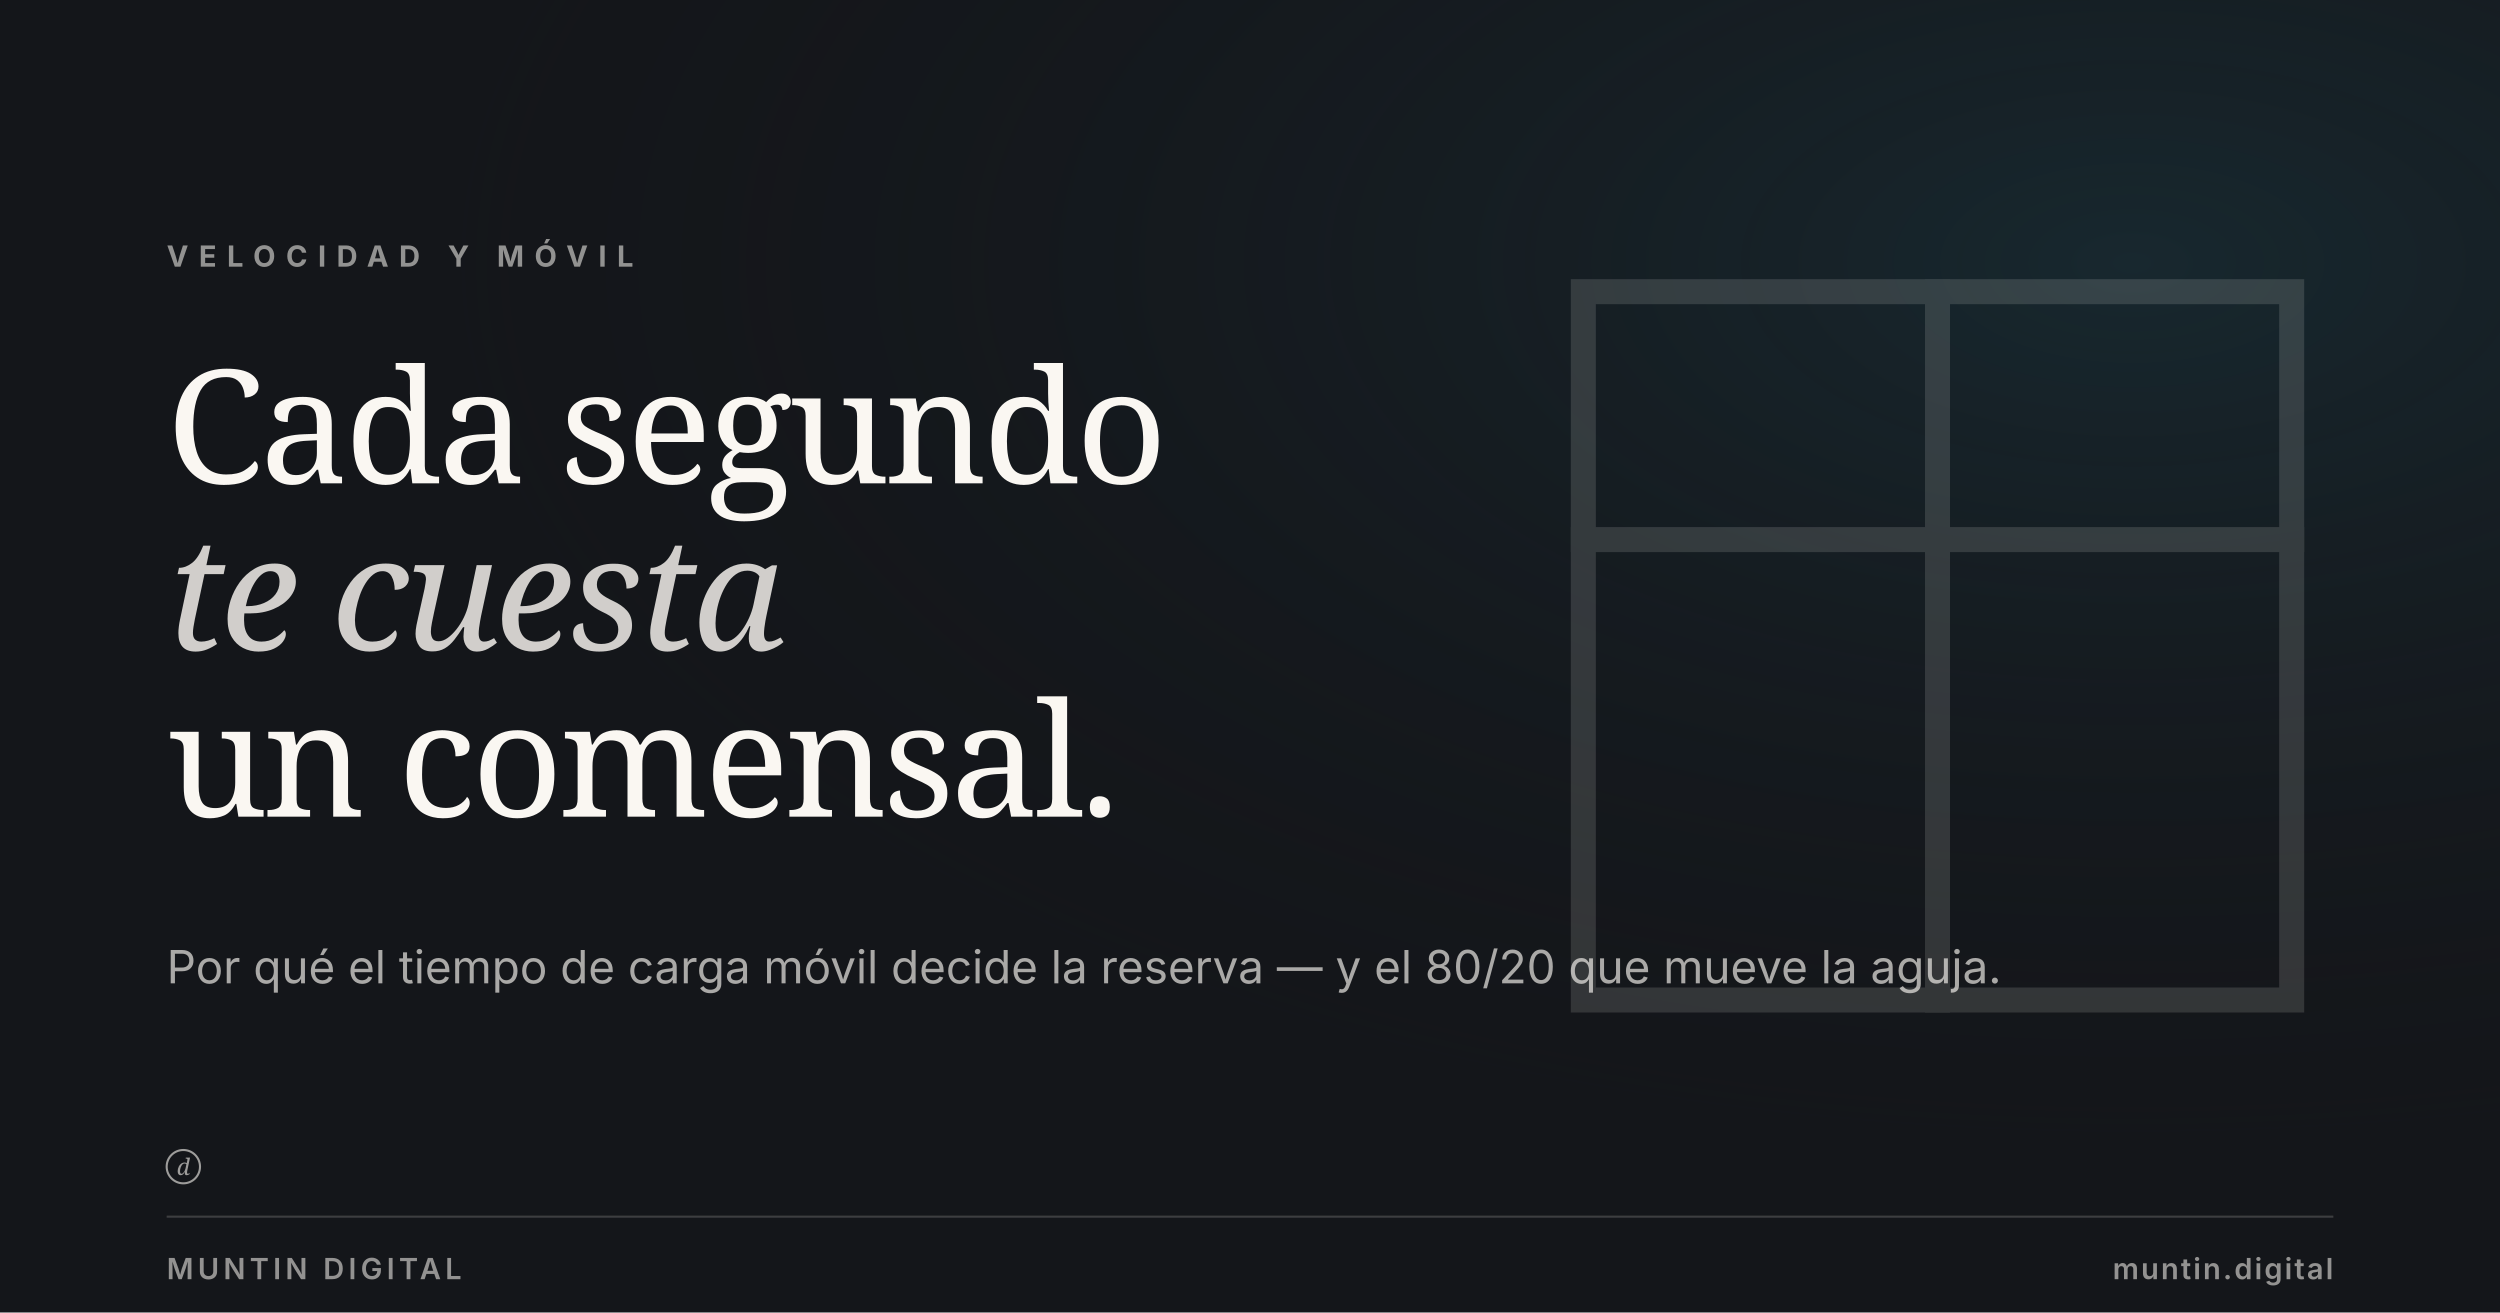
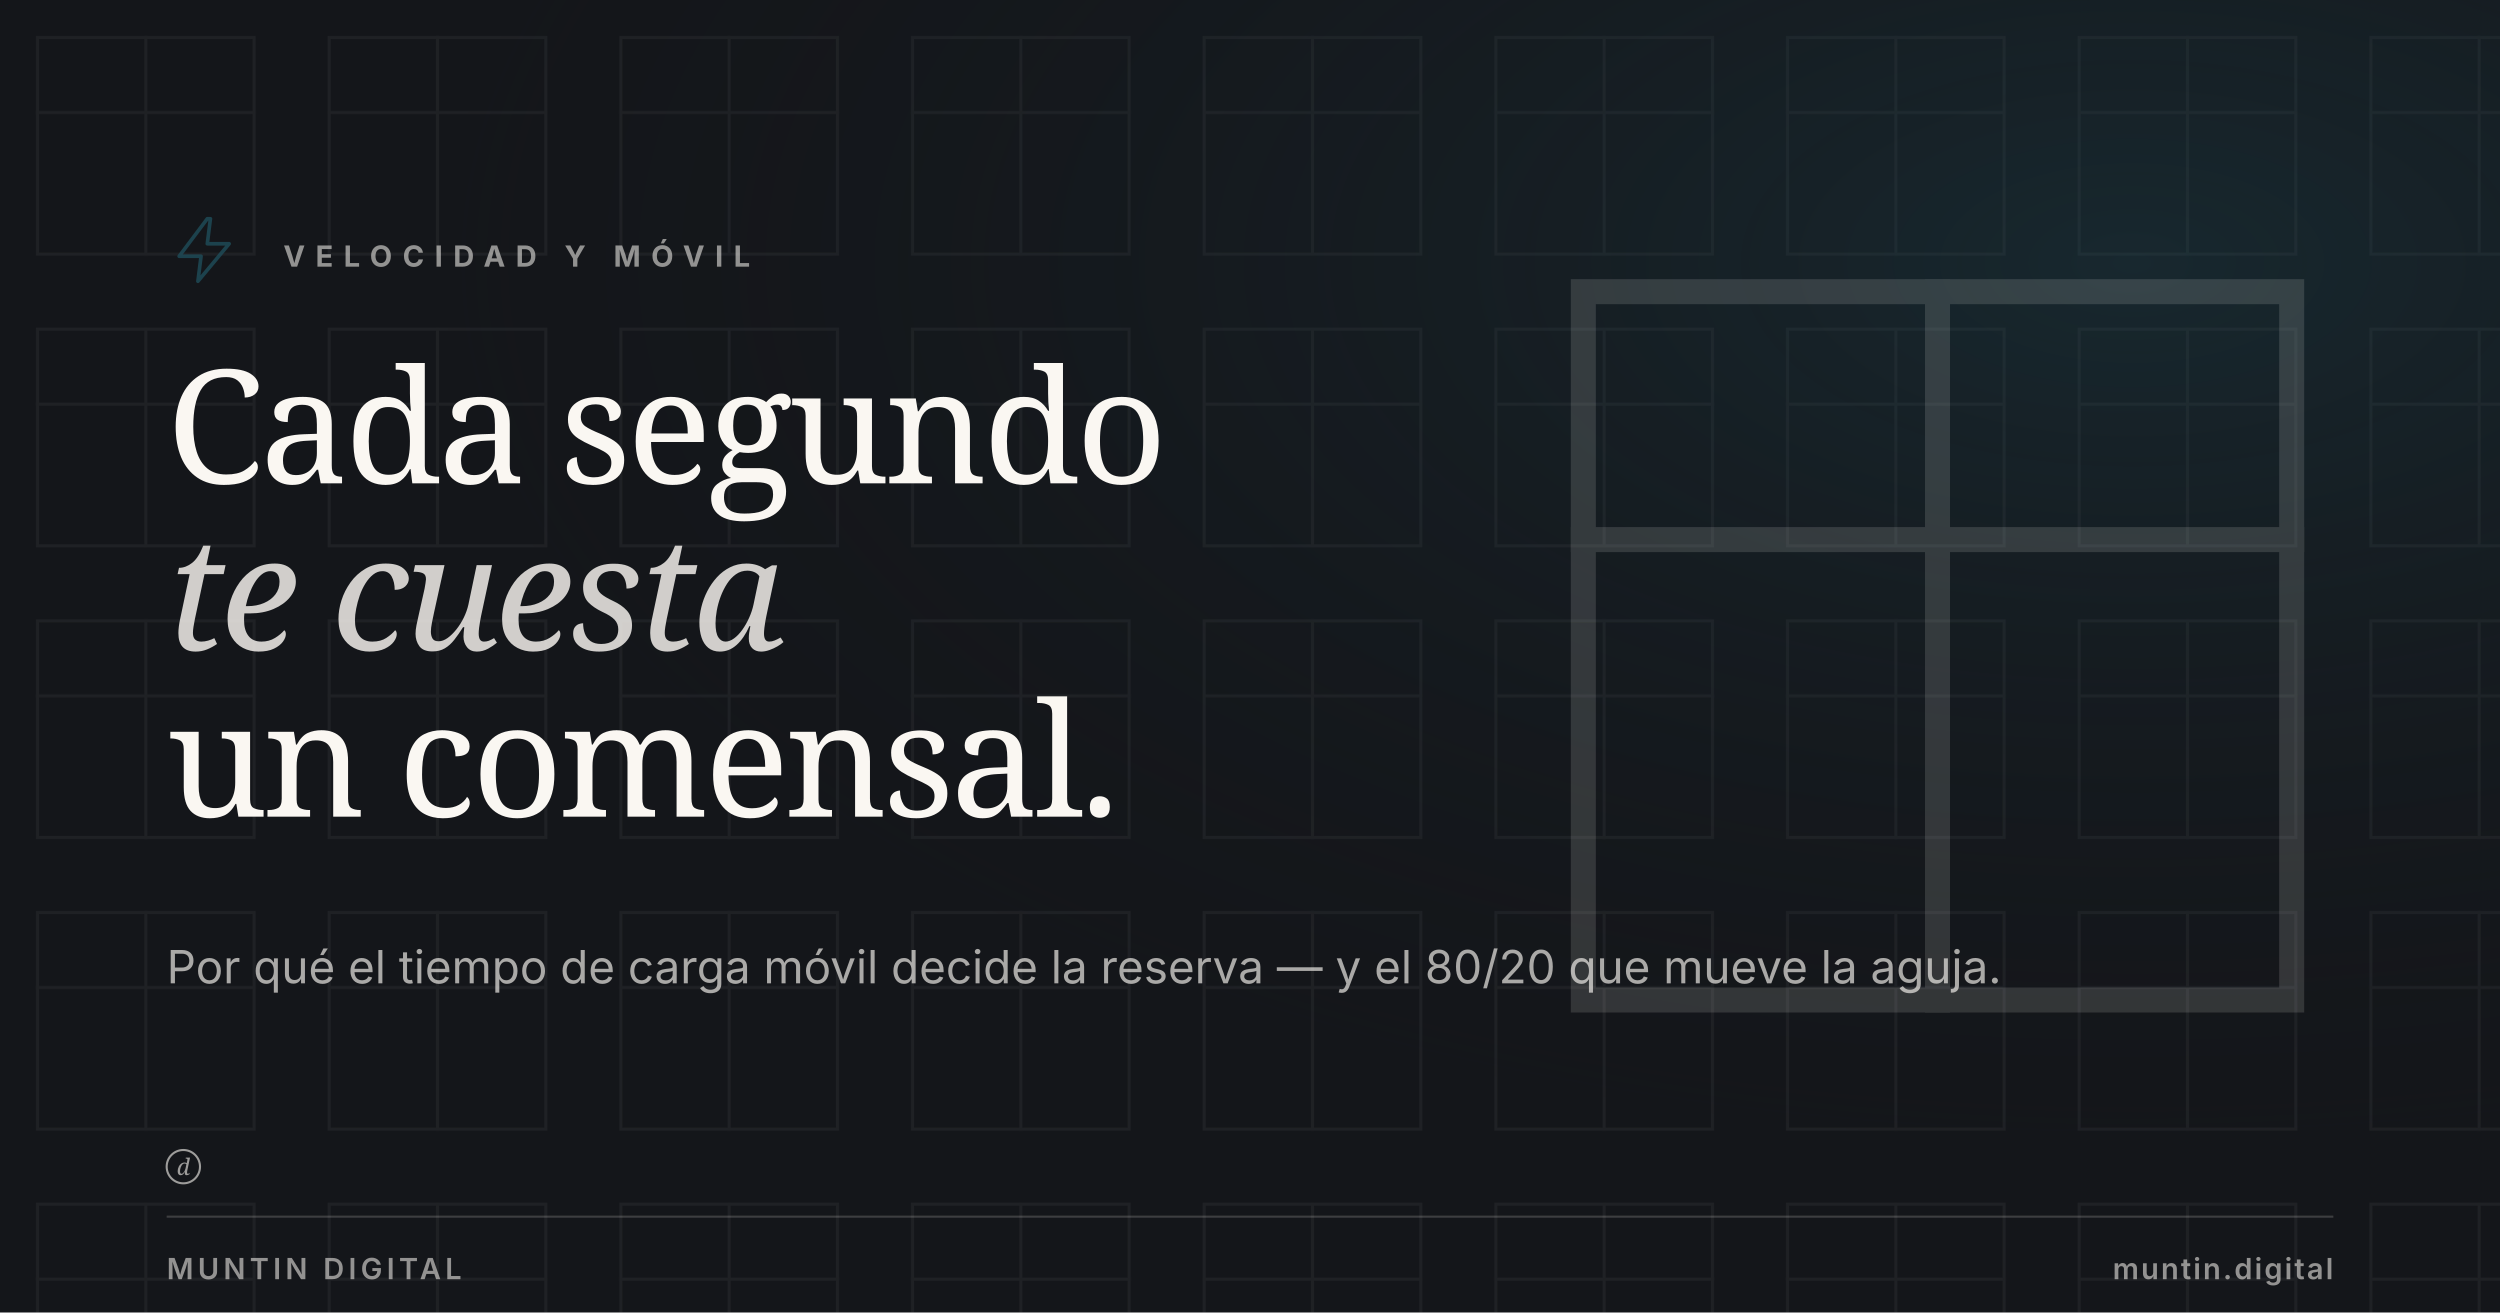
<svg xmlns="http://www.w3.org/2000/svg" viewBox="0 0 1200 630" width="1200" height="630">
  <defs>
    <radialGradient id="glow" cx="85%" cy="20%" r="70%">
      <stop offset="0%" stop-color="#1F4E5B" stop-opacity="0.32" />
      <stop offset="100%" stop-color="#14161A" stop-opacity="0" />
    </radialGradient>
  </defs>
  <rect width="1200" height="630" fill="#14161A" />
+   <defs>
+     <pattern id="muntinField" x="0" y="0" width="140" height="140" patternUnits="userSpaceOnUse">
+       <g transform="translate(18, 18)" fill="none" stroke="#FAF7F2" stroke-width="1.5" stroke-linecap="square" stroke-linejoin="miter">
+         <rect x="0" y="0" width="104" height="104" />
+         <line x1="52" y1="0" x2="52" y2="104" />
+         <line x1="0" y1="36" x2="104" y2="36" />
+       </g>
+     </pattern>
+   </defs>
+   <rect width="1200" height="630" fill="url(#muntinField)" opacity="0.05" />
  <rect width="1200" height="630" fill="url(#glow)" />
  <g transform="translate(760, 140)" stroke="#FAF7F2" stroke-width="12" stroke-linecap="square" stroke-linejoin="miter" fill="none" opacity="0.14">
    <rect x="0" y="0" width="340" height="340" />
    <line x1="170" y1="0" x2="170" y2="340" />
    <line x1="0" y1="119" x2="340" y2="119" />
  </g>
-   <text x="80" y="128" font-family="Inter, Arial, sans-serif" font-size="14" font-weight="700" letter-spacing="5" fill="#FAF7F2" opacity="0.55">VELOCIDAD Y MÓVIL</text>
+   <g transform="translate(80, 102) scale(1.5)" fill="none" stroke="#1F4E5B" stroke-width="1.167" stroke-linecap="round" stroke-linejoin="round" color="#1F4E5B" opacity="0.78">
+     <polygon points="13 2 4 14 11 14 10 22 20 10 13 10 14 2" />
+   </g>
+   <text x="136" y="128" font-family="Inter, Arial, sans-serif" font-size="14" font-weight="700" letter-spacing="5" fill="#FAF7F2" opacity="0.55">VELOCIDAD Y MÓVIL</text>
  <text x="80" y="232" font-family="Fraunces, Georgia, serif" font-size="76" font-weight="500" letter-spacing="-2" fill="#FAF7F2">Cada segundo</text>
  <text x="80" y="312" font-family="Fraunces, Georgia, serif" font-style="italic" font-size="76" font-weight="400" letter-spacing="-2" fill="#FAF7F2" opacity="0.82">te cuesta</text>
  <text x="80" y="392" font-family="Fraunces, Georgia, serif" font-size="76" font-weight="500" letter-spacing="-2" fill="#FAF7F2">un comensal.</text>
  <text x="80" y="472" font-family="Inter, Arial, sans-serif" font-size="22" font-weight="400" fill="#FAF7F2" opacity="0.65">Por qué el tiempo de carga móvil decide la reserva — y el 80/20 que mueve la aguja.</text>
  <g transform="translate(80, 552)" fill="#FAF7F2" opacity="0.6">
    <circle cx="8" cy="8" r="8" fill="none" stroke="#FAF7F2" stroke-width="1" />
    <text x="8" y="12" text-anchor="middle" font-family="Fraunces, Georgia, serif" font-style="italic" font-size="11" font-weight="500" fill="#FAF7F2">d</text>
  </g>
  <line x1="80" y1="584" x2="1120" y2="584" stroke="rgba(250,247,242,0.18)" stroke-width="1" />
  <text x="80" y="614" font-family="Inter, Arial, sans-serif" font-size="14" font-weight="600" letter-spacing="2" fill="rgba(250,247,242,0.55)">MUNTIN DIGITAL</text>
  <text x="1120" y="614" text-anchor="end" font-family="Inter, Arial, sans-serif" font-size="14" font-weight="600" letter-spacing="1" fill="rgba(250,247,242,0.55)">muntin.digital</text>
</svg>
